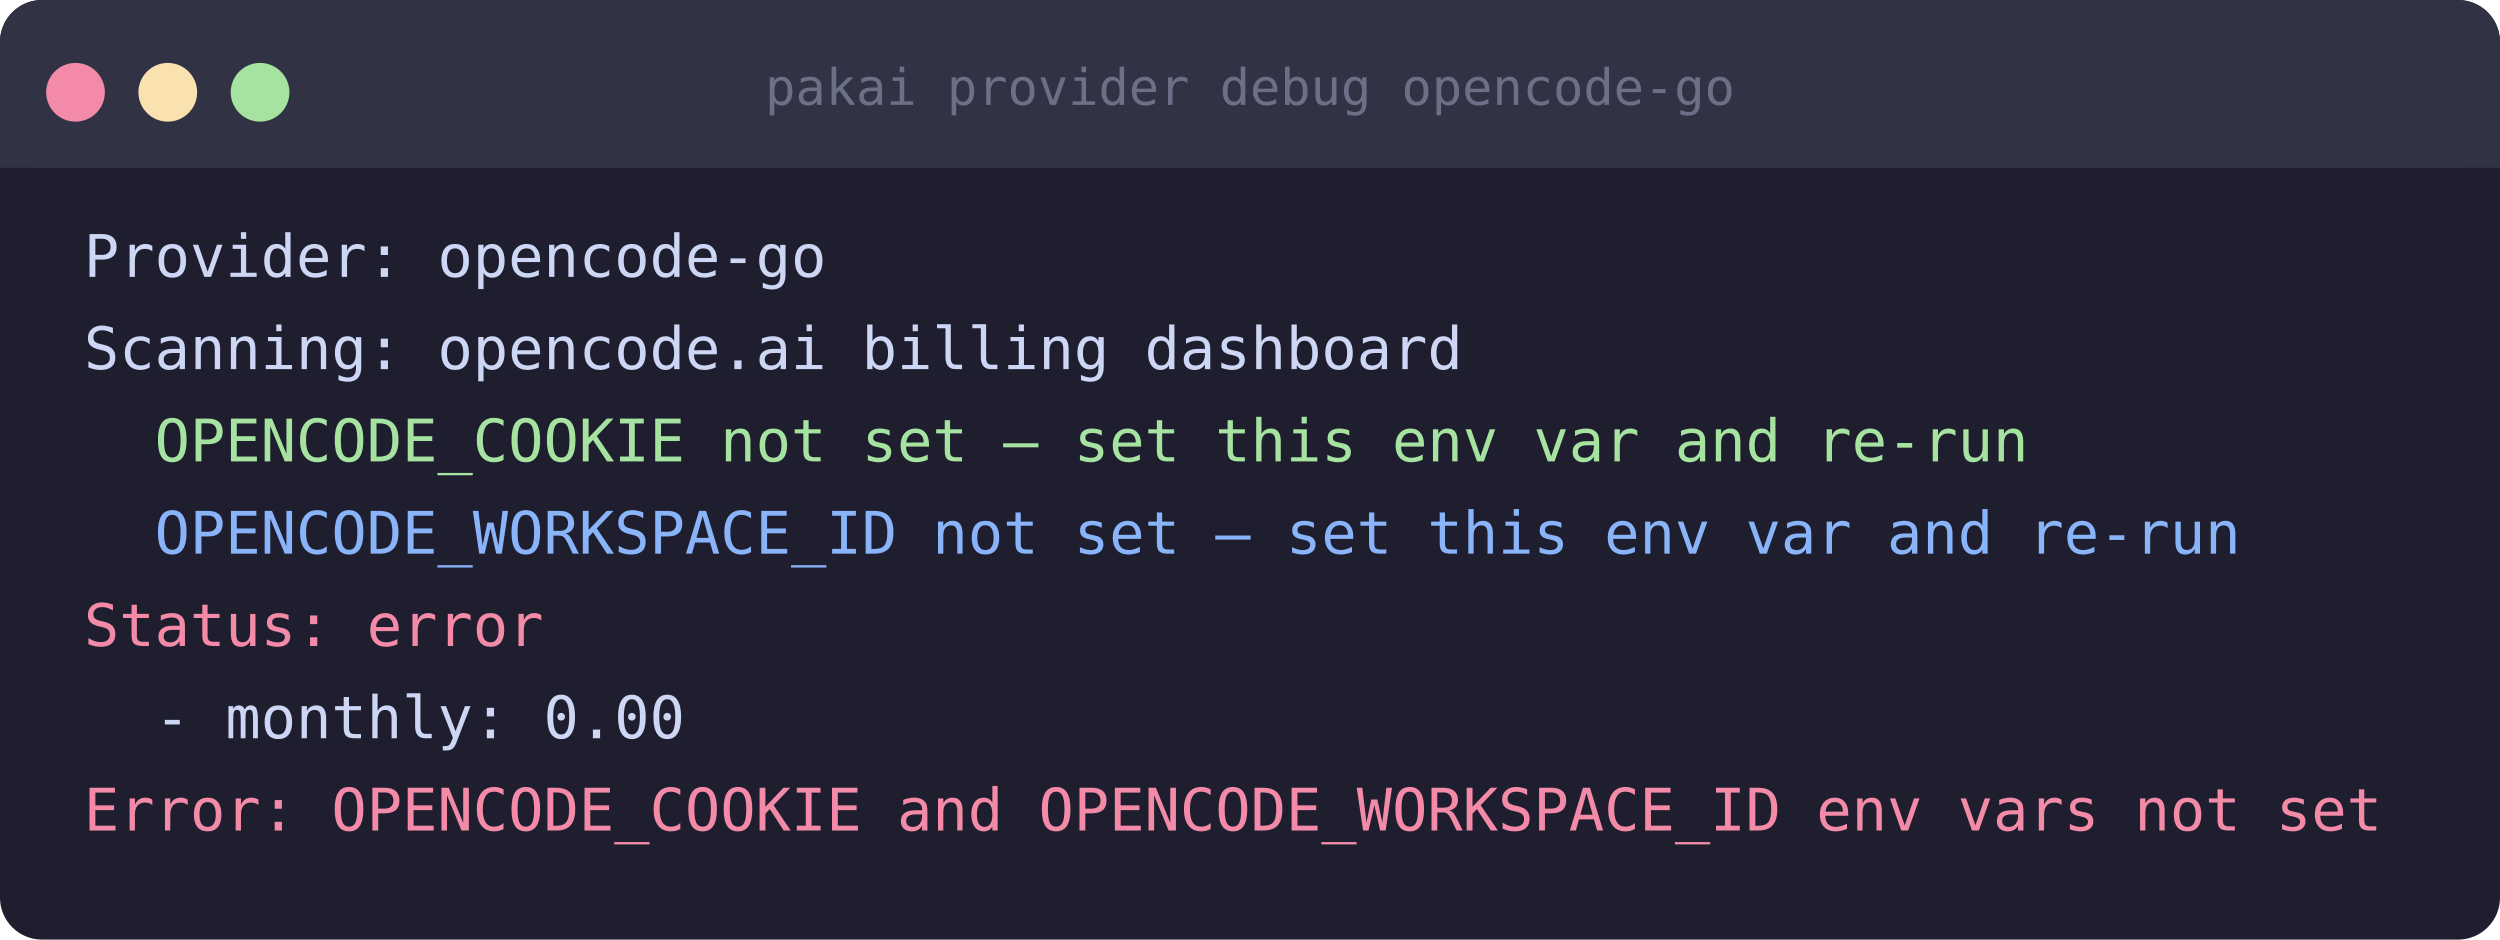
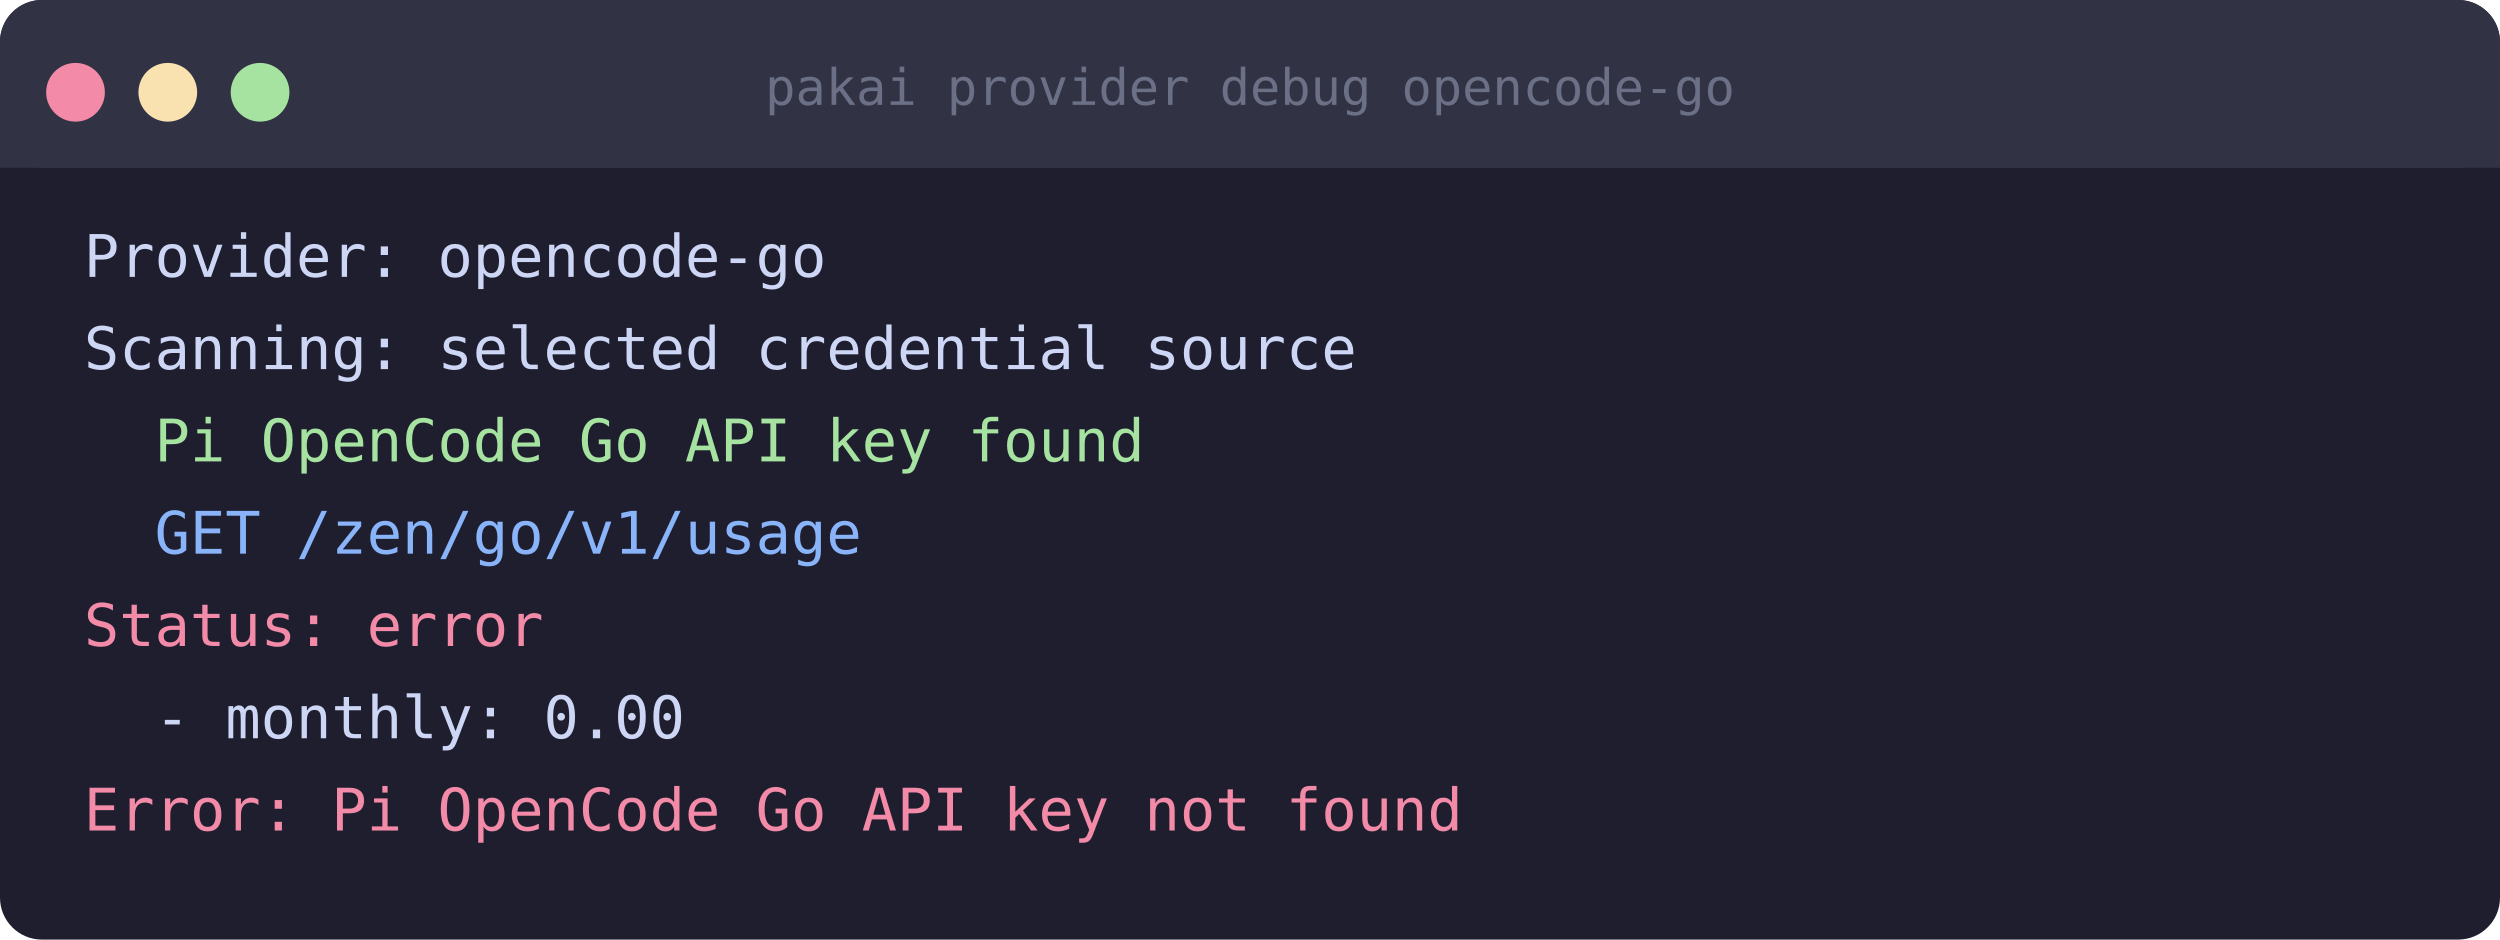
<svg xmlns="http://www.w3.org/2000/svg" width="596" height="224">
  <rect width="100%" height="100%" rx="10" ry="10" fill="#1e1e2e" />
  <rect x="0" y="0" width="100%" height="40" rx="10" ry="10" fill="#313244" />
  <rect x="0" y="26" width="100%" height="14" fill="#313244" />
  <circle cx="18" cy="22" r="7" fill="#f38ba8" />
  <circle cx="40" cy="22" r="7" fill="#f9e2af" />
  <circle cx="62" cy="22" r="7" fill="#a6e3a1" />
  <text x="50%" y="25" text-anchor="middle" fill="#6c7086" font-family="JetBrains Mono, Cascadia Code, Consolas, monospace" font-size="12">pakai provider debug opencode-go</text>
  <text x="20" y="66" fill="#cdd6f4" font-family="JetBrains Mono, Cascadia Code, Consolas, monospace" font-size="14" xml:space="preserve">Provider: opencode-go</text>
-   <text x="20" y="88" fill="#cdd6f4" font-family="JetBrains Mono, Cascadia Code, Consolas, monospace" font-size="14" xml:space="preserve">Scanning: opencode.ai billing dashboard</text>
-   <text x="20" y="110" fill="#a6e3a1" font-family="JetBrains Mono, Cascadia Code, Consolas, monospace" font-size="14" xml:space="preserve">  OPENCODE_COOKIE not set — set this env var and re-run</text>
-   <text x="20" y="132" fill="#89b4fa" font-family="JetBrains Mono, Cascadia Code, Consolas, monospace" font-size="14" xml:space="preserve">  OPENCODE_WORKSPACE_ID not set — set this env var and re-run</text>
+   <text x="20" y="88" fill="#cdd6f4" font-family="JetBrains Mono, Cascadia Code, Consolas, monospace" font-size="14" xml:space="preserve">Scanning: selected credential source</text>
+   <text x="20" y="110" fill="#a6e3a1" font-family="JetBrains Mono, Cascadia Code, Consolas, monospace" font-size="14" xml:space="preserve">  Pi OpenCode Go API key found</text>
+   <text x="20" y="132" fill="#89b4fa" font-family="JetBrains Mono, Cascadia Code, Consolas, monospace" font-size="14" xml:space="preserve">  GET /zen/go/v1/usage</text>
  <text x="20" y="154" fill="#f38ba8" font-family="JetBrains Mono, Cascadia Code, Consolas, monospace" font-size="14" xml:space="preserve">Status: error</text>
  <text x="20" y="176" fill="#cdd6f4" font-family="JetBrains Mono, Cascadia Code, Consolas, monospace" font-size="14" xml:space="preserve">  - monthly: 0.00 </text>
-   <text x="20" y="198" fill="#f38ba8" font-family="JetBrains Mono, Cascadia Code, Consolas, monospace" font-size="14" xml:space="preserve">Error: OPENCODE_COOKIE and OPENCODE_WORKSPACE_ID env vars not set</text>
+   <text x="20" y="198" fill="#f38ba8" font-family="JetBrains Mono, Cascadia Code, Consolas, monospace" font-size="14" xml:space="preserve">Error: Pi OpenCode Go API key not found</text>
</svg>
